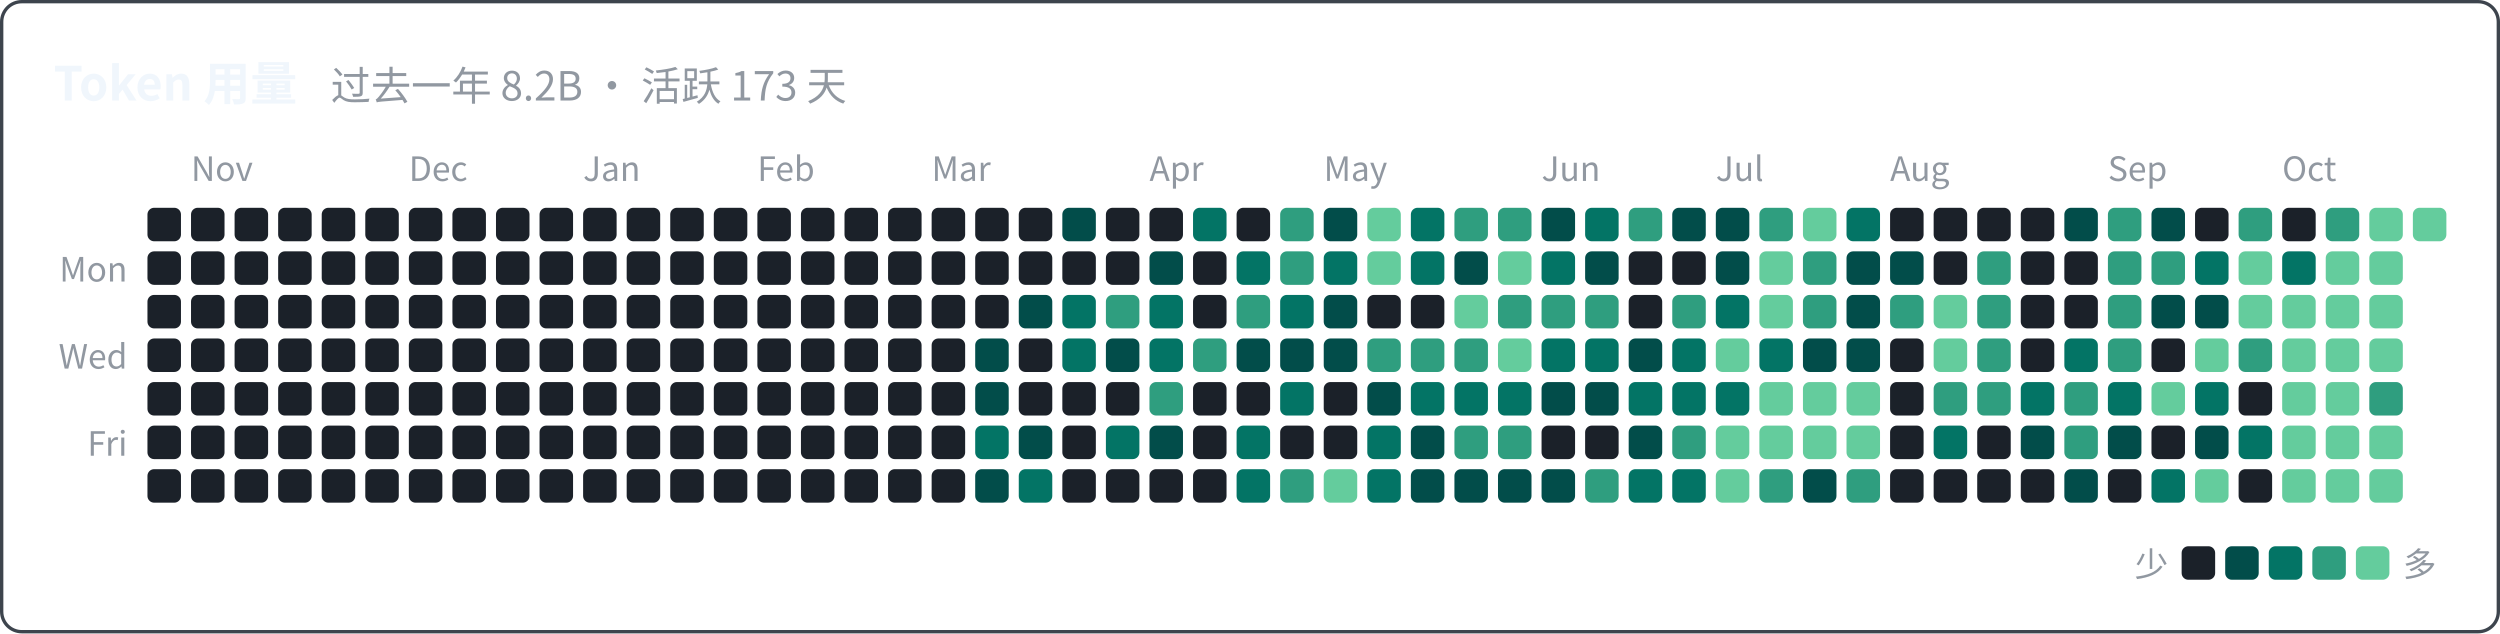
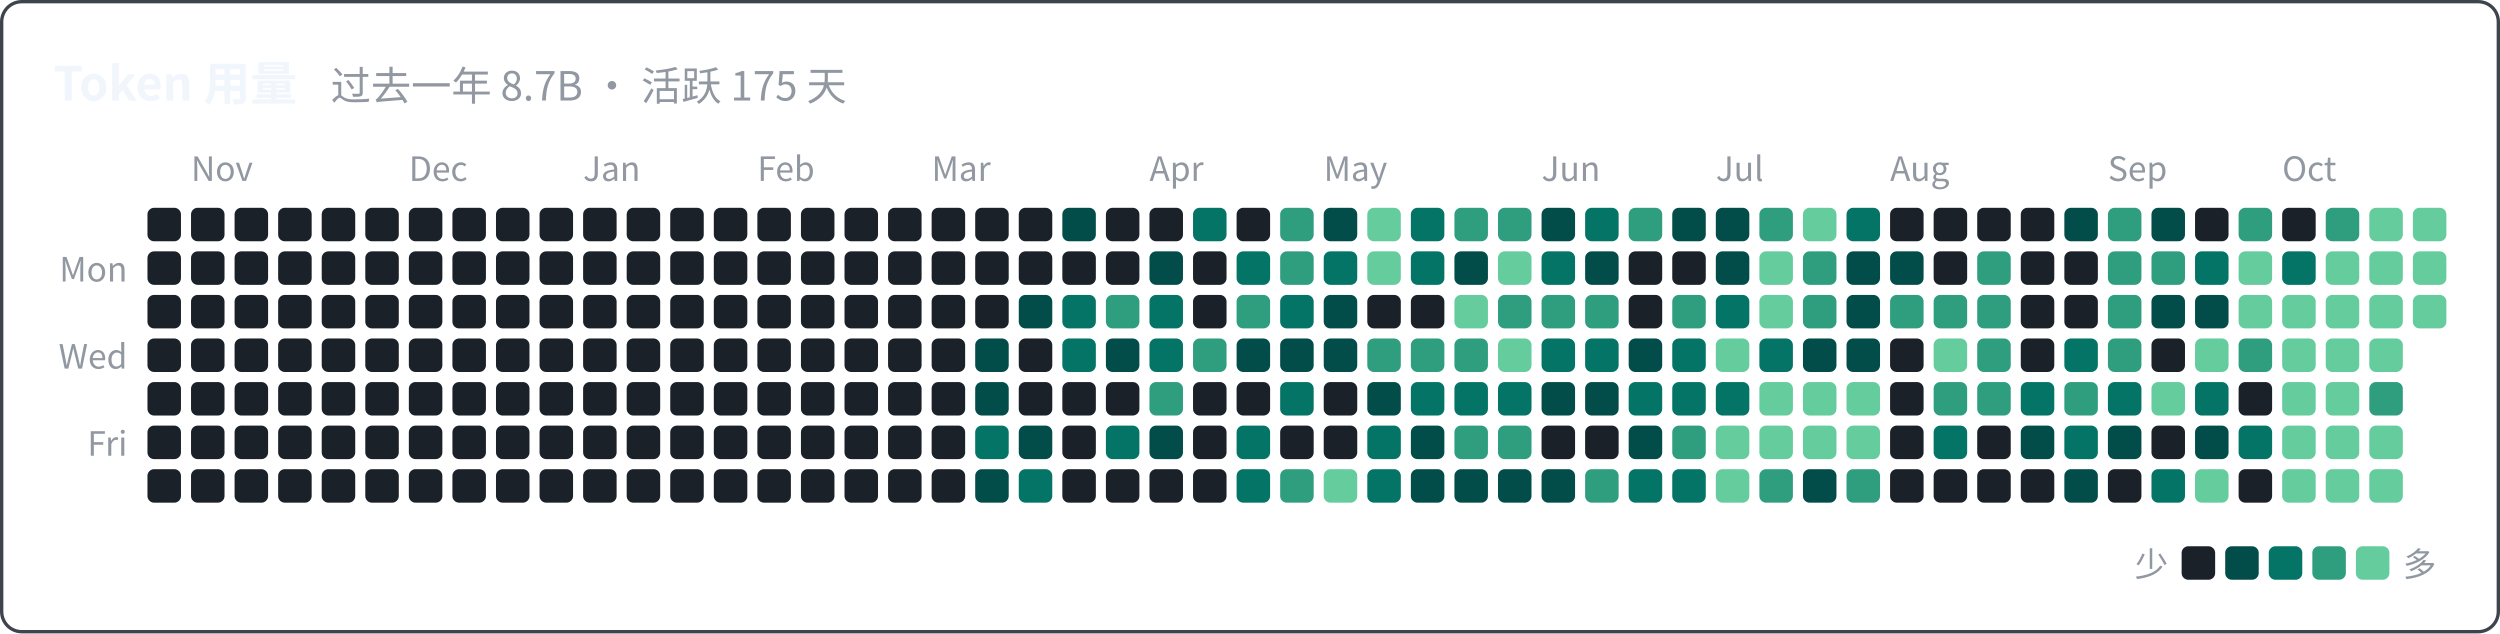
<svg xmlns="http://www.w3.org/2000/svg" width="746" height="189" viewBox="0 0 746 189" font-family="system-ui, -apple-system, 'Segoe UI', 'PingFang SC', 'Microsoft YaHei', 'Noto Sans CJK SC', sans-serif">
  <rect x="0.5" y="0.5" width="745" height="188" rx="6" fill="none" stroke="#3d444d" />
-   <text x="16" y="30" font-size="14" font-weight="600" fill="#f0f6fc">Token 用量<tspan dx="10" font-size="12" font-weight="400" fill="#9198a1">过去一年 8.2B · 活跃 173 天</tspan>
+   <text x="16" y="30" font-size="14" font-weight="600" fill="#f0f6fc">Token 用量<tspan dx="10" font-size="12" font-weight="400" fill="#9198a1">过去一年 8.7B · 活跃 175 天</tspan>
  </text>
  <text x="57" y="54" font-size="10" fill="#9198a1">Nov</text>
  <text x="122" y="54" font-size="10" fill="#9198a1">Dec</text>
  <text x="174" y="54" font-size="10" fill="#9198a1">Jan</text>
  <text x="226" y="54" font-size="10" fill="#9198a1">Feb</text>
  <text x="278" y="54" font-size="10" fill="#9198a1">Mar</text>
  <text x="343" y="54" font-size="10" fill="#9198a1">Apr</text>
  <text x="395" y="54" font-size="10" fill="#9198a1">May</text>
  <text x="460" y="54" font-size="10" fill="#9198a1">Jun</text>
  <text x="512" y="54" font-size="10" fill="#9198a1">Jul</text>
  <text x="564" y="54" font-size="10" fill="#9198a1">Aug</text>
  <text x="629" y="54" font-size="10" fill="#9198a1">Sep</text>
  <text x="681" y="54" font-size="10" fill="#9198a1">Oct</text>
  <text x="38" y="84" font-size="10" text-anchor="end" fill="#9198a1">Mon</text>
  <text x="38" y="110" font-size="10" text-anchor="end" fill="#9198a1">Wed</text>
  <text x="38" y="136" font-size="10" text-anchor="end" fill="#9198a1">Fri</text>
  <rect x="44" y="62" width="10" height="10" rx="2" fill="#1b2129" />
  <rect x="44" y="75" width="10" height="10" rx="2" fill="#1b2129" />
  <rect x="44" y="88" width="10" height="10" rx="2" fill="#1b2129" />
  <rect x="44" y="101" width="10" height="10" rx="2" fill="#1b2129" />
  <rect x="44" y="114" width="10" height="10" rx="2" fill="#1b2129" />
  <rect x="44" y="127" width="10" height="10" rx="2" fill="#1b2129" />
  <rect x="44" y="140" width="10" height="10" rx="2" fill="#1b2129" />
  <rect x="57" y="62" width="10" height="10" rx="2" fill="#1b2129" />
  <rect x="57" y="75" width="10" height="10" rx="2" fill="#1b2129" />
  <rect x="57" y="88" width="10" height="10" rx="2" fill="#1b2129" />
  <rect x="57" y="101" width="10" height="10" rx="2" fill="#1b2129" />
  <rect x="57" y="114" width="10" height="10" rx="2" fill="#1b2129" />
  <rect x="57" y="127" width="10" height="10" rx="2" fill="#1b2129" />
  <rect x="57" y="140" width="10" height="10" rx="2" fill="#1b2129" />
  <rect x="70" y="62" width="10" height="10" rx="2" fill="#1b2129" />
  <rect x="70" y="75" width="10" height="10" rx="2" fill="#1b2129" />
  <rect x="70" y="88" width="10" height="10" rx="2" fill="#1b2129" />
  <rect x="70" y="101" width="10" height="10" rx="2" fill="#1b2129" />
  <rect x="70" y="114" width="10" height="10" rx="2" fill="#1b2129" />
  <rect x="70" y="127" width="10" height="10" rx="2" fill="#1b2129" />
  <rect x="70" y="140" width="10" height="10" rx="2" fill="#1b2129" />
  <rect x="83" y="62" width="10" height="10" rx="2" fill="#1b2129" />
  <rect x="83" y="75" width="10" height="10" rx="2" fill="#1b2129" />
  <rect x="83" y="88" width="10" height="10" rx="2" fill="#1b2129" />
  <rect x="83" y="101" width="10" height="10" rx="2" fill="#1b2129" />
  <rect x="83" y="114" width="10" height="10" rx="2" fill="#1b2129" />
  <rect x="83" y="127" width="10" height="10" rx="2" fill="#1b2129" />
  <rect x="83" y="140" width="10" height="10" rx="2" fill="#1b2129" />
  <rect x="96" y="62" width="10" height="10" rx="2" fill="#1b2129" />
  <rect x="96" y="75" width="10" height="10" rx="2" fill="#1b2129" />
  <rect x="96" y="88" width="10" height="10" rx="2" fill="#1b2129" />
  <rect x="96" y="101" width="10" height="10" rx="2" fill="#1b2129" />
  <rect x="96" y="114" width="10" height="10" rx="2" fill="#1b2129" />
  <rect x="96" y="127" width="10" height="10" rx="2" fill="#1b2129" />
  <rect x="96" y="140" width="10" height="10" rx="2" fill="#1b2129" />
  <rect x="109" y="62" width="10" height="10" rx="2" fill="#1b2129" />
  <rect x="109" y="75" width="10" height="10" rx="2" fill="#1b2129" />
  <rect x="109" y="88" width="10" height="10" rx="2" fill="#1b2129" />
  <rect x="109" y="101" width="10" height="10" rx="2" fill="#1b2129" />
  <rect x="109" y="114" width="10" height="10" rx="2" fill="#1b2129" />
  <rect x="109" y="127" width="10" height="10" rx="2" fill="#1b2129" />
  <rect x="109" y="140" width="10" height="10" rx="2" fill="#1b2129" />
  <rect x="122" y="62" width="10" height="10" rx="2" fill="#1b2129" />
  <rect x="122" y="75" width="10" height="10" rx="2" fill="#1b2129" />
  <rect x="122" y="88" width="10" height="10" rx="2" fill="#1b2129" />
  <rect x="122" y="101" width="10" height="10" rx="2" fill="#1b2129" />
  <rect x="122" y="114" width="10" height="10" rx="2" fill="#1b2129" />
  <rect x="122" y="127" width="10" height="10" rx="2" fill="#1b2129" />
  <rect x="122" y="140" width="10" height="10" rx="2" fill="#1b2129" />
  <rect x="135" y="62" width="10" height="10" rx="2" fill="#1b2129" />
  <rect x="135" y="75" width="10" height="10" rx="2" fill="#1b2129" />
  <rect x="135" y="88" width="10" height="10" rx="2" fill="#1b2129" />
  <rect x="135" y="101" width="10" height="10" rx="2" fill="#1b2129" />
  <rect x="135" y="114" width="10" height="10" rx="2" fill="#1b2129" />
  <rect x="135" y="127" width="10" height="10" rx="2" fill="#1b2129" />
  <rect x="135" y="140" width="10" height="10" rx="2" fill="#1b2129" />
  <rect x="148" y="62" width="10" height="10" rx="2" fill="#1b2129" />
  <rect x="148" y="75" width="10" height="10" rx="2" fill="#1b2129" />
  <rect x="148" y="88" width="10" height="10" rx="2" fill="#1b2129" />
  <rect x="148" y="101" width="10" height="10" rx="2" fill="#1b2129" />
  <rect x="148" y="114" width="10" height="10" rx="2" fill="#1b2129" />
  <rect x="148" y="127" width="10" height="10" rx="2" fill="#1b2129" />
  <rect x="148" y="140" width="10" height="10" rx="2" fill="#1b2129" />
  <rect x="161" y="62" width="10" height="10" rx="2" fill="#1b2129" />
  <rect x="161" y="75" width="10" height="10" rx="2" fill="#1b2129" />
  <rect x="161" y="88" width="10" height="10" rx="2" fill="#1b2129" />
  <rect x="161" y="101" width="10" height="10" rx="2" fill="#1b2129" />
  <rect x="161" y="114" width="10" height="10" rx="2" fill="#1b2129" />
  <rect x="161" y="127" width="10" height="10" rx="2" fill="#1b2129" />
  <rect x="161" y="140" width="10" height="10" rx="2" fill="#1b2129" />
  <rect x="174" y="62" width="10" height="10" rx="2" fill="#1b2129" />
  <rect x="174" y="75" width="10" height="10" rx="2" fill="#1b2129" />
  <rect x="174" y="88" width="10" height="10" rx="2" fill="#1b2129" />
  <rect x="174" y="101" width="10" height="10" rx="2" fill="#1b2129" />
  <rect x="174" y="114" width="10" height="10" rx="2" fill="#1b2129" />
  <rect x="174" y="127" width="10" height="10" rx="2" fill="#1b2129" />
  <rect x="174" y="140" width="10" height="10" rx="2" fill="#1b2129" />
  <rect x="187" y="62" width="10" height="10" rx="2" fill="#1b2129" />
  <rect x="187" y="75" width="10" height="10" rx="2" fill="#1b2129" />
  <rect x="187" y="88" width="10" height="10" rx="2" fill="#1b2129" />
  <rect x="187" y="101" width="10" height="10" rx="2" fill="#1b2129" />
  <rect x="187" y="114" width="10" height="10" rx="2" fill="#1b2129" />
  <rect x="187" y="127" width="10" height="10" rx="2" fill="#1b2129" />
  <rect x="187" y="140" width="10" height="10" rx="2" fill="#1b2129" />
  <rect x="200" y="62" width="10" height="10" rx="2" fill="#1b2129" />
  <rect x="200" y="75" width="10" height="10" rx="2" fill="#1b2129" />
  <rect x="200" y="88" width="10" height="10" rx="2" fill="#1b2129" />
  <rect x="200" y="101" width="10" height="10" rx="2" fill="#1b2129" />
  <rect x="200" y="114" width="10" height="10" rx="2" fill="#1b2129" />
  <rect x="200" y="127" width="10" height="10" rx="2" fill="#1b2129" />
  <rect x="200" y="140" width="10" height="10" rx="2" fill="#1b2129" />
  <rect x="213" y="62" width="10" height="10" rx="2" fill="#1b2129" />
  <rect x="213" y="75" width="10" height="10" rx="2" fill="#1b2129" />
  <rect x="213" y="88" width="10" height="10" rx="2" fill="#1b2129" />
  <rect x="213" y="101" width="10" height="10" rx="2" fill="#1b2129" />
  <rect x="213" y="114" width="10" height="10" rx="2" fill="#1b2129" />
  <rect x="213" y="127" width="10" height="10" rx="2" fill="#1b2129" />
  <rect x="213" y="140" width="10" height="10" rx="2" fill="#1b2129" />
  <rect x="226" y="62" width="10" height="10" rx="2" fill="#1b2129" />
  <rect x="226" y="75" width="10" height="10" rx="2" fill="#1b2129" />
  <rect x="226" y="88" width="10" height="10" rx="2" fill="#1b2129" />
  <rect x="226" y="101" width="10" height="10" rx="2" fill="#1b2129" />
  <rect x="226" y="114" width="10" height="10" rx="2" fill="#1b2129" />
  <rect x="226" y="127" width="10" height="10" rx="2" fill="#1b2129" />
  <rect x="226" y="140" width="10" height="10" rx="2" fill="#1b2129" />
  <rect x="239" y="62" width="10" height="10" rx="2" fill="#1b2129" />
  <rect x="239" y="75" width="10" height="10" rx="2" fill="#1b2129" />
  <rect x="239" y="88" width="10" height="10" rx="2" fill="#1b2129" />
  <rect x="239" y="101" width="10" height="10" rx="2" fill="#1b2129" />
  <rect x="239" y="114" width="10" height="10" rx="2" fill="#1b2129" />
  <rect x="239" y="127" width="10" height="10" rx="2" fill="#1b2129" />
  <rect x="239" y="140" width="10" height="10" rx="2" fill="#1b2129" />
  <rect x="252" y="62" width="10" height="10" rx="2" fill="#1b2129" />
  <rect x="252" y="75" width="10" height="10" rx="2" fill="#1b2129" />
  <rect x="252" y="88" width="10" height="10" rx="2" fill="#1b2129" />
  <rect x="252" y="101" width="10" height="10" rx="2" fill="#1b2129" />
  <rect x="252" y="114" width="10" height="10" rx="2" fill="#1b2129" />
  <rect x="252" y="127" width="10" height="10" rx="2" fill="#1b2129" />
  <rect x="252" y="140" width="10" height="10" rx="2" fill="#1b2129" />
  <rect x="265" y="62" width="10" height="10" rx="2" fill="#1b2129" />
  <rect x="265" y="75" width="10" height="10" rx="2" fill="#1b2129" />
  <rect x="265" y="88" width="10" height="10" rx="2" fill="#1b2129" />
  <rect x="265" y="101" width="10" height="10" rx="2" fill="#1b2129" />
  <rect x="265" y="114" width="10" height="10" rx="2" fill="#1b2129" />
  <rect x="265" y="127" width="10" height="10" rx="2" fill="#1b2129" />
  <rect x="265" y="140" width="10" height="10" rx="2" fill="#1b2129" />
  <rect x="278" y="62" width="10" height="10" rx="2" fill="#1b2129" />
  <rect x="278" y="75" width="10" height="10" rx="2" fill="#1b2129" />
  <rect x="278" y="88" width="10" height="10" rx="2" fill="#1b2129" />
  <rect x="278" y="101" width="10" height="10" rx="2" fill="#1b2129" />
  <rect x="278" y="114" width="10" height="10" rx="2" fill="#1b2129" />
  <rect x="278" y="127" width="10" height="10" rx="2" fill="#1b2129" />
  <rect x="278" y="140" width="10" height="10" rx="2" fill="#1b2129" />
  <rect x="291" y="62" width="10" height="10" rx="2" fill="#1b2129" />
  <rect x="291" y="75" width="10" height="10" rx="2" fill="#1b2129" />
  <rect x="291" y="88" width="10" height="10" rx="2" fill="#1b2129" />
  <rect x="291" y="101" width="10" height="10" rx="2" fill="#024d4a" />
  <rect x="291" y="114" width="10" height="10" rx="2" fill="#024d4a" />
  <rect x="291" y="127" width="10" height="10" rx="2" fill="#037465" />
  <rect x="291" y="140" width="10" height="10" rx="2" fill="#024d4a" />
  <rect x="304" y="62" width="10" height="10" rx="2" fill="#1b2129" />
  <rect x="304" y="75" width="10" height="10" rx="2" fill="#1b2129" />
  <rect x="304" y="88" width="10" height="10" rx="2" fill="#024d4a" />
  <rect x="304" y="101" width="10" height="10" rx="2" fill="#1b2129" />
  <rect x="304" y="114" width="10" height="10" rx="2" fill="#1b2129" />
  <rect x="304" y="127" width="10" height="10" rx="2" fill="#024d4a" />
  <rect x="304" y="140" width="10" height="10" rx="2" fill="#037465" />
  <rect x="317" y="62" width="10" height="10" rx="2" fill="#024d4a" />
  <rect x="317" y="75" width="10" height="10" rx="2" fill="#1b2129" />
  <rect x="317" y="88" width="10" height="10" rx="2" fill="#037465" />
  <rect x="317" y="101" width="10" height="10" rx="2" fill="#037465" />
  <rect x="317" y="114" width="10" height="10" rx="2" fill="#1b2129" />
  <rect x="317" y="127" width="10" height="10" rx="2" fill="#1b2129" />
  <rect x="317" y="140" width="10" height="10" rx="2" fill="#1b2129" />
  <rect x="330" y="62" width="10" height="10" rx="2" fill="#1b2129" />
  <rect x="330" y="75" width="10" height="10" rx="2" fill="#1b2129" />
  <rect x="330" y="88" width="10" height="10" rx="2" fill="#2f9e7f" />
  <rect x="330" y="101" width="10" height="10" rx="2" fill="#024d4a" />
  <rect x="330" y="114" width="10" height="10" rx="2" fill="#1b2129" />
  <rect x="330" y="127" width="10" height="10" rx="2" fill="#037465" />
  <rect x="330" y="140" width="10" height="10" rx="2" fill="#1b2129" />
  <rect x="343" y="62" width="10" height="10" rx="2" fill="#1b2129" />
  <rect x="343" y="75" width="10" height="10" rx="2" fill="#024d4a" />
  <rect x="343" y="88" width="10" height="10" rx="2" fill="#037465" />
  <rect x="343" y="101" width="10" height="10" rx="2" fill="#037465" />
  <rect x="343" y="114" width="10" height="10" rx="2" fill="#2f9e7f" />
  <rect x="343" y="127" width="10" height="10" rx="2" fill="#024d4a" />
  <rect x="343" y="140" width="10" height="10" rx="2" fill="#1b2129" />
  <rect x="356" y="62" width="10" height="10" rx="2" fill="#037465" />
  <rect x="356" y="75" width="10" height="10" rx="2" fill="#1b2129" />
  <rect x="356" y="88" width="10" height="10" rx="2" fill="#1b2129" />
  <rect x="356" y="101" width="10" height="10" rx="2" fill="#2f9e7f" />
  <rect x="356" y="114" width="10" height="10" rx="2" fill="#1b2129" />
  <rect x="356" y="127" width="10" height="10" rx="2" fill="#1b2129" />
  <rect x="356" y="140" width="10" height="10" rx="2" fill="#1b2129" />
  <rect x="369" y="62" width="10" height="10" rx="2" fill="#1b2129" />
  <rect x="369" y="75" width="10" height="10" rx="2" fill="#037465" />
  <rect x="369" y="88" width="10" height="10" rx="2" fill="#2f9e7f" />
  <rect x="369" y="101" width="10" height="10" rx="2" fill="#024d4a" />
  <rect x="369" y="114" width="10" height="10" rx="2" fill="#1b2129" />
  <rect x="369" y="127" width="10" height="10" rx="2" fill="#037465" />
  <rect x="369" y="140" width="10" height="10" rx="2" fill="#037465" />
  <rect x="382" y="62" width="10" height="10" rx="2" fill="#2f9e7f" />
  <rect x="382" y="75" width="10" height="10" rx="2" fill="#2f9e7f" />
  <rect x="382" y="88" width="10" height="10" rx="2" fill="#037465" />
  <rect x="382" y="101" width="10" height="10" rx="2" fill="#024d4a" />
  <rect x="382" y="114" width="10" height="10" rx="2" fill="#037465" />
  <rect x="382" y="127" width="10" height="10" rx="2" fill="#1b2129" />
  <rect x="382" y="140" width="10" height="10" rx="2" fill="#2f9e7f" />
  <rect x="395" y="62" width="10" height="10" rx="2" fill="#024d4a" />
  <rect x="395" y="75" width="10" height="10" rx="2" fill="#037465" />
  <rect x="395" y="88" width="10" height="10" rx="2" fill="#024d4a" />
  <rect x="395" y="101" width="10" height="10" rx="2" fill="#024d4a" />
  <rect x="395" y="114" width="10" height="10" rx="2" fill="#1b2129" />
  <rect x="395" y="127" width="10" height="10" rx="2" fill="#1b2129" />
  <rect x="395" y="140" width="10" height="10" rx="2" fill="#64cc9d" />
  <rect x="408" y="62" width="10" height="10" rx="2" fill="#64cc9d" />
  <rect x="408" y="75" width="10" height="10" rx="2" fill="#64cc9d" />
  <rect x="408" y="88" width="10" height="10" rx="2" fill="#1b2129" />
  <rect x="408" y="101" width="10" height="10" rx="2" fill="#2f9e7f" />
  <rect x="408" y="114" width="10" height="10" rx="2" fill="#024d4a" />
  <rect x="408" y="127" width="10" height="10" rx="2" fill="#037465" />
  <rect x="408" y="140" width="10" height="10" rx="2" fill="#037465" />
  <rect x="421" y="62" width="10" height="10" rx="2" fill="#037465" />
  <rect x="421" y="75" width="10" height="10" rx="2" fill="#037465" />
  <rect x="421" y="88" width="10" height="10" rx="2" fill="#1b2129" />
  <rect x="421" y="101" width="10" height="10" rx="2" fill="#2f9e7f" />
  <rect x="421" y="114" width="10" height="10" rx="2" fill="#037465" />
  <rect x="421" y="127" width="10" height="10" rx="2" fill="#024d4a" />
  <rect x="421" y="140" width="10" height="10" rx="2" fill="#024d4a" />
  <rect x="434" y="62" width="10" height="10" rx="2" fill="#2f9e7f" />
  <rect x="434" y="75" width="10" height="10" rx="2" fill="#024d4a" />
  <rect x="434" y="88" width="10" height="10" rx="2" fill="#64cc9d" />
  <rect x="434" y="101" width="10" height="10" rx="2" fill="#2f9e7f" />
  <rect x="434" y="114" width="10" height="10" rx="2" fill="#037465" />
  <rect x="434" y="127" width="10" height="10" rx="2" fill="#2f9e7f" />
  <rect x="434" y="140" width="10" height="10" rx="2" fill="#024d4a" />
  <rect x="447" y="62" width="10" height="10" rx="2" fill="#2f9e7f" />
  <rect x="447" y="75" width="10" height="10" rx="2" fill="#64cc9d" />
  <rect x="447" y="88" width="10" height="10" rx="2" fill="#2f9e7f" />
  <rect x="447" y="101" width="10" height="10" rx="2" fill="#64cc9d" />
  <rect x="447" y="114" width="10" height="10" rx="2" fill="#037465" />
  <rect x="447" y="127" width="10" height="10" rx="2" fill="#2f9e7f" />
  <rect x="447" y="140" width="10" height="10" rx="2" fill="#024d4a" />
  <rect x="460" y="62" width="10" height="10" rx="2" fill="#024d4a" />
  <rect x="460" y="75" width="10" height="10" rx="2" fill="#037465" />
  <rect x="460" y="88" width="10" height="10" rx="2" fill="#2f9e7f" />
  <rect x="460" y="101" width="10" height="10" rx="2" fill="#037465" />
  <rect x="460" y="114" width="10" height="10" rx="2" fill="#024d4a" />
  <rect x="460" y="127" width="10" height="10" rx="2" fill="#1b2129" />
  <rect x="460" y="140" width="10" height="10" rx="2" fill="#024d4a" />
  <rect x="473" y="62" width="10" height="10" rx="2" fill="#037465" />
  <rect x="473" y="75" width="10" height="10" rx="2" fill="#024d4a" />
  <rect x="473" y="88" width="10" height="10" rx="2" fill="#2f9e7f" />
  <rect x="473" y="101" width="10" height="10" rx="2" fill="#037465" />
  <rect x="473" y="114" width="10" height="10" rx="2" fill="#024d4a" />
  <rect x="473" y="127" width="10" height="10" rx="2" fill="#1b2129" />
  <rect x="473" y="140" width="10" height="10" rx="2" fill="#2f9e7f" />
  <rect x="486" y="62" width="10" height="10" rx="2" fill="#2f9e7f" />
  <rect x="486" y="75" width="10" height="10" rx="2" fill="#1b2129" />
  <rect x="486" y="88" width="10" height="10" rx="2" fill="#1b2129" />
  <rect x="486" y="101" width="10" height="10" rx="2" fill="#024d4a" />
  <rect x="486" y="114" width="10" height="10" rx="2" fill="#037465" />
  <rect x="486" y="127" width="10" height="10" rx="2" fill="#024d4a" />
  <rect x="486" y="140" width="10" height="10" rx="2" fill="#037465" />
  <rect x="499" y="62" width="10" height="10" rx="2" fill="#024d4a" />
  <rect x="499" y="75" width="10" height="10" rx="2" fill="#1b2129" />
  <rect x="499" y="88" width="10" height="10" rx="2" fill="#2f9e7f" />
  <rect x="499" y="101" width="10" height="10" rx="2" fill="#037465" />
  <rect x="499" y="114" width="10" height="10" rx="2" fill="#037465" />
  <rect x="499" y="127" width="10" height="10" rx="2" fill="#2f9e7f" />
  <rect x="499" y="140" width="10" height="10" rx="2" fill="#037465" />
  <rect x="512" y="62" width="10" height="10" rx="2" fill="#024d4a" />
  <rect x="512" y="75" width="10" height="10" rx="2" fill="#024d4a" />
  <rect x="512" y="88" width="10" height="10" rx="2" fill="#037465" />
  <rect x="512" y="101" width="10" height="10" rx="2" fill="#64cc9d" />
  <rect x="512" y="114" width="10" height="10" rx="2" fill="#037465" />
  <rect x="512" y="127" width="10" height="10" rx="2" fill="#64cc9d" />
  <rect x="512" y="140" width="10" height="10" rx="2" fill="#64cc9d" />
  <rect x="525" y="62" width="10" height="10" rx="2" fill="#2f9e7f" />
  <rect x="525" y="75" width="10" height="10" rx="2" fill="#64cc9d" />
  <rect x="525" y="88" width="10" height="10" rx="2" fill="#64cc9d" />
  <rect x="525" y="101" width="10" height="10" rx="2" fill="#037465" />
  <rect x="525" y="114" width="10" height="10" rx="2" fill="#64cc9d" />
  <rect x="525" y="127" width="10" height="10" rx="2" fill="#64cc9d" />
  <rect x="525" y="140" width="10" height="10" rx="2" fill="#2f9e7f" />
  <rect x="538" y="62" width="10" height="10" rx="2" fill="#64cc9d" />
  <rect x="538" y="75" width="10" height="10" rx="2" fill="#2f9e7f" />
  <rect x="538" y="88" width="10" height="10" rx="2" fill="#2f9e7f" />
  <rect x="538" y="101" width="10" height="10" rx="2" fill="#024d4a" />
  <rect x="538" y="114" width="10" height="10" rx="2" fill="#64cc9d" />
  <rect x="538" y="127" width="10" height="10" rx="2" fill="#64cc9d" />
  <rect x="538" y="140" width="10" height="10" rx="2" fill="#024d4a" />
  <rect x="551" y="62" width="10" height="10" rx="2" fill="#037465" />
  <rect x="551" y="75" width="10" height="10" rx="2" fill="#024d4a" />
  <rect x="551" y="88" width="10" height="10" rx="2" fill="#024d4a" />
  <rect x="551" y="101" width="10" height="10" rx="2" fill="#024d4a" />
  <rect x="551" y="114" width="10" height="10" rx="2" fill="#64cc9d" />
  <rect x="551" y="127" width="10" height="10" rx="2" fill="#64cc9d" />
  <rect x="551" y="140" width="10" height="10" rx="2" fill="#2f9e7f" />
  <rect x="564" y="62" width="10" height="10" rx="2" fill="#1b2129" />
  <rect x="564" y="75" width="10" height="10" rx="2" fill="#024d4a" />
  <rect x="564" y="88" width="10" height="10" rx="2" fill="#2f9e7f" />
  <rect x="564" y="101" width="10" height="10" rx="2" fill="#1b2129" />
  <rect x="564" y="114" width="10" height="10" rx="2" fill="#1b2129" />
  <rect x="564" y="127" width="10" height="10" rx="2" fill="#1b2129" />
  <rect x="564" y="140" width="10" height="10" rx="2" fill="#1b2129" />
  <rect x="577" y="62" width="10" height="10" rx="2" fill="#1b2129" />
  <rect x="577" y="75" width="10" height="10" rx="2" fill="#1b2129" />
-   <rect x="577" y="88" width="10" height="10" rx="2" fill="#64cc9d" />
+   <rect x="577" y="88" width="10" height="10" rx="2" fill="#2f9e7f" />
  <rect x="577" y="101" width="10" height="10" rx="2" fill="#64cc9d" />
  <rect x="577" y="114" width="10" height="10" rx="2" fill="#2f9e7f" />
  <rect x="577" y="127" width="10" height="10" rx="2" fill="#037465" />
  <rect x="577" y="140" width="10" height="10" rx="2" fill="#1b2129" />
  <rect x="590" y="62" width="10" height="10" rx="2" fill="#1b2129" />
  <rect x="590" y="75" width="10" height="10" rx="2" fill="#2f9e7f" />
  <rect x="590" y="88" width="10" height="10" rx="2" fill="#2f9e7f" />
  <rect x="590" y="101" width="10" height="10" rx="2" fill="#2f9e7f" />
  <rect x="590" y="114" width="10" height="10" rx="2" fill="#2f9e7f" />
  <rect x="590" y="127" width="10" height="10" rx="2" fill="#1b2129" />
  <rect x="590" y="140" width="10" height="10" rx="2" fill="#1b2129" />
  <rect x="603" y="62" width="10" height="10" rx="2" fill="#1b2129" />
  <rect x="603" y="75" width="10" height="10" rx="2" fill="#1b2129" />
  <rect x="603" y="88" width="10" height="10" rx="2" fill="#1b2129" />
  <rect x="603" y="101" width="10" height="10" rx="2" fill="#1b2129" />
  <rect x="603" y="114" width="10" height="10" rx="2" fill="#037465" />
  <rect x="603" y="127" width="10" height="10" rx="2" fill="#024d4a" />
  <rect x="603" y="140" width="10" height="10" rx="2" fill="#1b2129" />
  <rect x="616" y="62" width="10" height="10" rx="2" fill="#024d4a" />
  <rect x="616" y="75" width="10" height="10" rx="2" fill="#1b2129" />
  <rect x="616" y="88" width="10" height="10" rx="2" fill="#1b2129" />
  <rect x="616" y="101" width="10" height="10" rx="2" fill="#037465" />
  <rect x="616" y="114" width="10" height="10" rx="2" fill="#2f9e7f" />
-   <rect x="616" y="127" width="10" height="10" rx="2" fill="#2f9e7f" />
+   <rect x="616" y="127" width="10" height="10" rx="2" fill="#037465" />
  <rect x="616" y="140" width="10" height="10" rx="2" fill="#024d4a" />
  <rect x="629" y="62" width="10" height="10" rx="2" fill="#2f9e7f" />
  <rect x="629" y="75" width="10" height="10" rx="2" fill="#2f9e7f" />
  <rect x="629" y="88" width="10" height="10" rx="2" fill="#2f9e7f" />
  <rect x="629" y="101" width="10" height="10" rx="2" fill="#2f9e7f" />
  <rect x="629" y="114" width="10" height="10" rx="2" fill="#037465" />
  <rect x="629" y="127" width="10" height="10" rx="2" fill="#024d4a" />
  <rect x="629" y="140" width="10" height="10" rx="2" fill="#1b2129" />
  <rect x="642" y="62" width="10" height="10" rx="2" fill="#024d4a" />
  <rect x="642" y="75" width="10" height="10" rx="2" fill="#2f9e7f" />
  <rect x="642" y="88" width="10" height="10" rx="2" fill="#024d4a" />
  <rect x="642" y="101" width="10" height="10" rx="2" fill="#1b2129" />
  <rect x="642" y="114" width="10" height="10" rx="2" fill="#64cc9d" />
  <rect x="642" y="127" width="10" height="10" rx="2" fill="#1b2129" />
  <rect x="642" y="140" width="10" height="10" rx="2" fill="#037465" />
  <rect x="655" y="62" width="10" height="10" rx="2" fill="#1b2129" />
  <rect x="655" y="75" width="10" height="10" rx="2" fill="#037465" />
  <rect x="655" y="88" width="10" height="10" rx="2" fill="#024d4a" />
  <rect x="655" y="101" width="10" height="10" rx="2" fill="#64cc9d" />
  <rect x="655" y="114" width="10" height="10" rx="2" fill="#037465" />
  <rect x="655" y="127" width="10" height="10" rx="2" fill="#024d4a" />
  <rect x="655" y="140" width="10" height="10" rx="2" fill="#64cc9d" />
  <rect x="668" y="62" width="10" height="10" rx="2" fill="#2f9e7f" />
  <rect x="668" y="75" width="10" height="10" rx="2" fill="#64cc9d" />
  <rect x="668" y="88" width="10" height="10" rx="2" fill="#64cc9d" />
  <rect x="668" y="101" width="10" height="10" rx="2" fill="#2f9e7f" />
  <rect x="668" y="114" width="10" height="10" rx="2" fill="#1b2129" />
  <rect x="668" y="127" width="10" height="10" rx="2" fill="#037465" />
  <rect x="668" y="140" width="10" height="10" rx="2" fill="#1b2129" />
  <rect x="681" y="62" width="10" height="10" rx="2" fill="#1b2129" />
  <rect x="681" y="75" width="10" height="10" rx="2" fill="#037465" />
  <rect x="681" y="88" width="10" height="10" rx="2" fill="#64cc9d" />
  <rect x="681" y="101" width="10" height="10" rx="2" fill="#64cc9d" />
  <rect x="681" y="114" width="10" height="10" rx="2" fill="#64cc9d" />
  <rect x="681" y="127" width="10" height="10" rx="2" fill="#64cc9d" />
  <rect x="681" y="140" width="10" height="10" rx="2" fill="#64cc9d" />
  <rect x="694" y="62" width="10" height="10" rx="2" fill="#2f9e7f" />
  <rect x="694" y="75" width="10" height="10" rx="2" fill="#64cc9d" />
  <rect x="694" y="88" width="10" height="10" rx="2" fill="#64cc9d" />
  <rect x="694" y="101" width="10" height="10" rx="2" fill="#64cc9d" />
  <rect x="694" y="114" width="10" height="10" rx="2" fill="#64cc9d" />
  <rect x="694" y="127" width="10" height="10" rx="2" fill="#64cc9d" />
  <rect x="694" y="140" width="10" height="10" rx="2" fill="#64cc9d" />
  <rect x="707" y="62" width="10" height="10" rx="2" fill="#64cc9d" />
  <rect x="707" y="75" width="10" height="10" rx="2" fill="#64cc9d" />
  <rect x="707" y="88" width="10" height="10" rx="2" fill="#64cc9d" />
  <rect x="707" y="101" width="10" height="10" rx="2" fill="#64cc9d" />
  <rect x="707" y="114" width="10" height="10" rx="2" fill="#2f9e7f" />
  <rect x="707" y="127" width="10" height="10" rx="2" fill="#64cc9d" />
  <rect x="707" y="140" width="10" height="10" rx="2" fill="#64cc9d" />
  <rect x="720" y="62" width="10" height="10" rx="2" fill="#64cc9d" />
+   <rect x="720" y="75" width="10" height="10" rx="2" fill="#64cc9d" />
+   <rect x="720" y="88" width="10" height="10" rx="2" fill="#64cc9d" />
  <text x="647" y="172" font-size="10" text-anchor="end" fill="#9198a1">少</text>
  <rect x="651" y="163" width="10" height="10" rx="2" fill="#1b2129" />
  <rect x="664" y="163" width="10" height="10" rx="2" fill="#024d4a" />
  <rect x="677" y="163" width="10" height="10" rx="2" fill="#037465" />
  <rect x="690" y="163" width="10" height="10" rx="2" fill="#2f9e7f" />
  <rect x="703" y="163" width="10" height="10" rx="2" fill="#64cc9d" />
  <text x="717" y="172" font-size="10" fill="#9198a1">多</text>
</svg>
